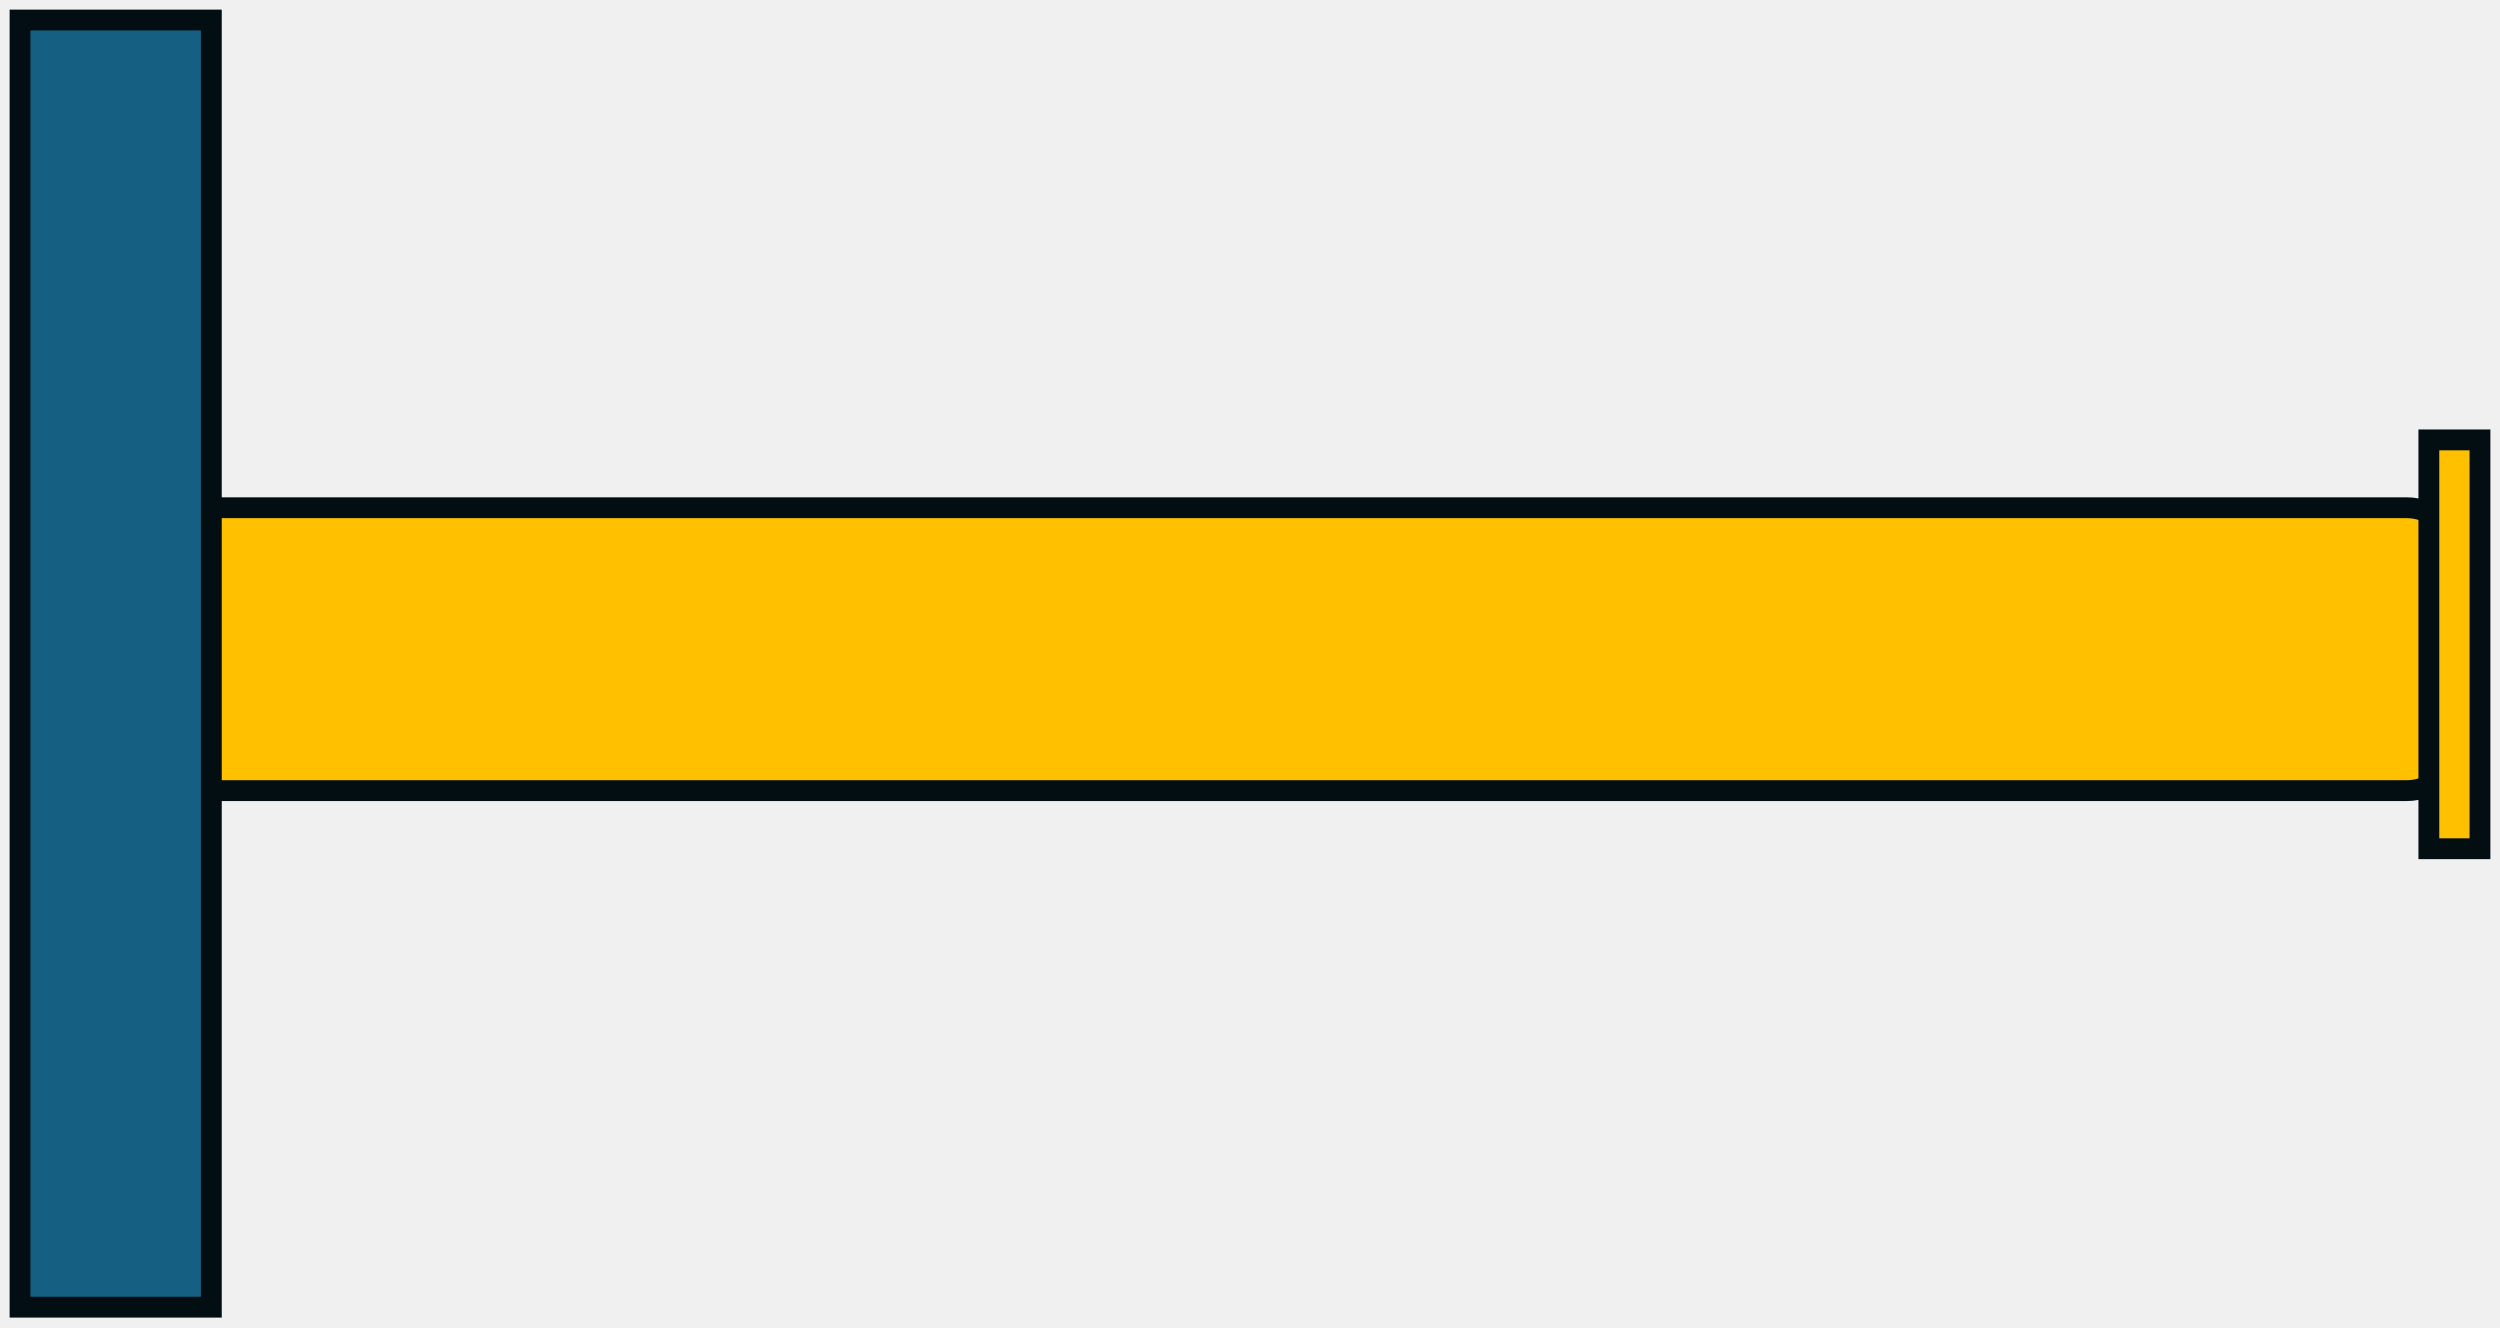
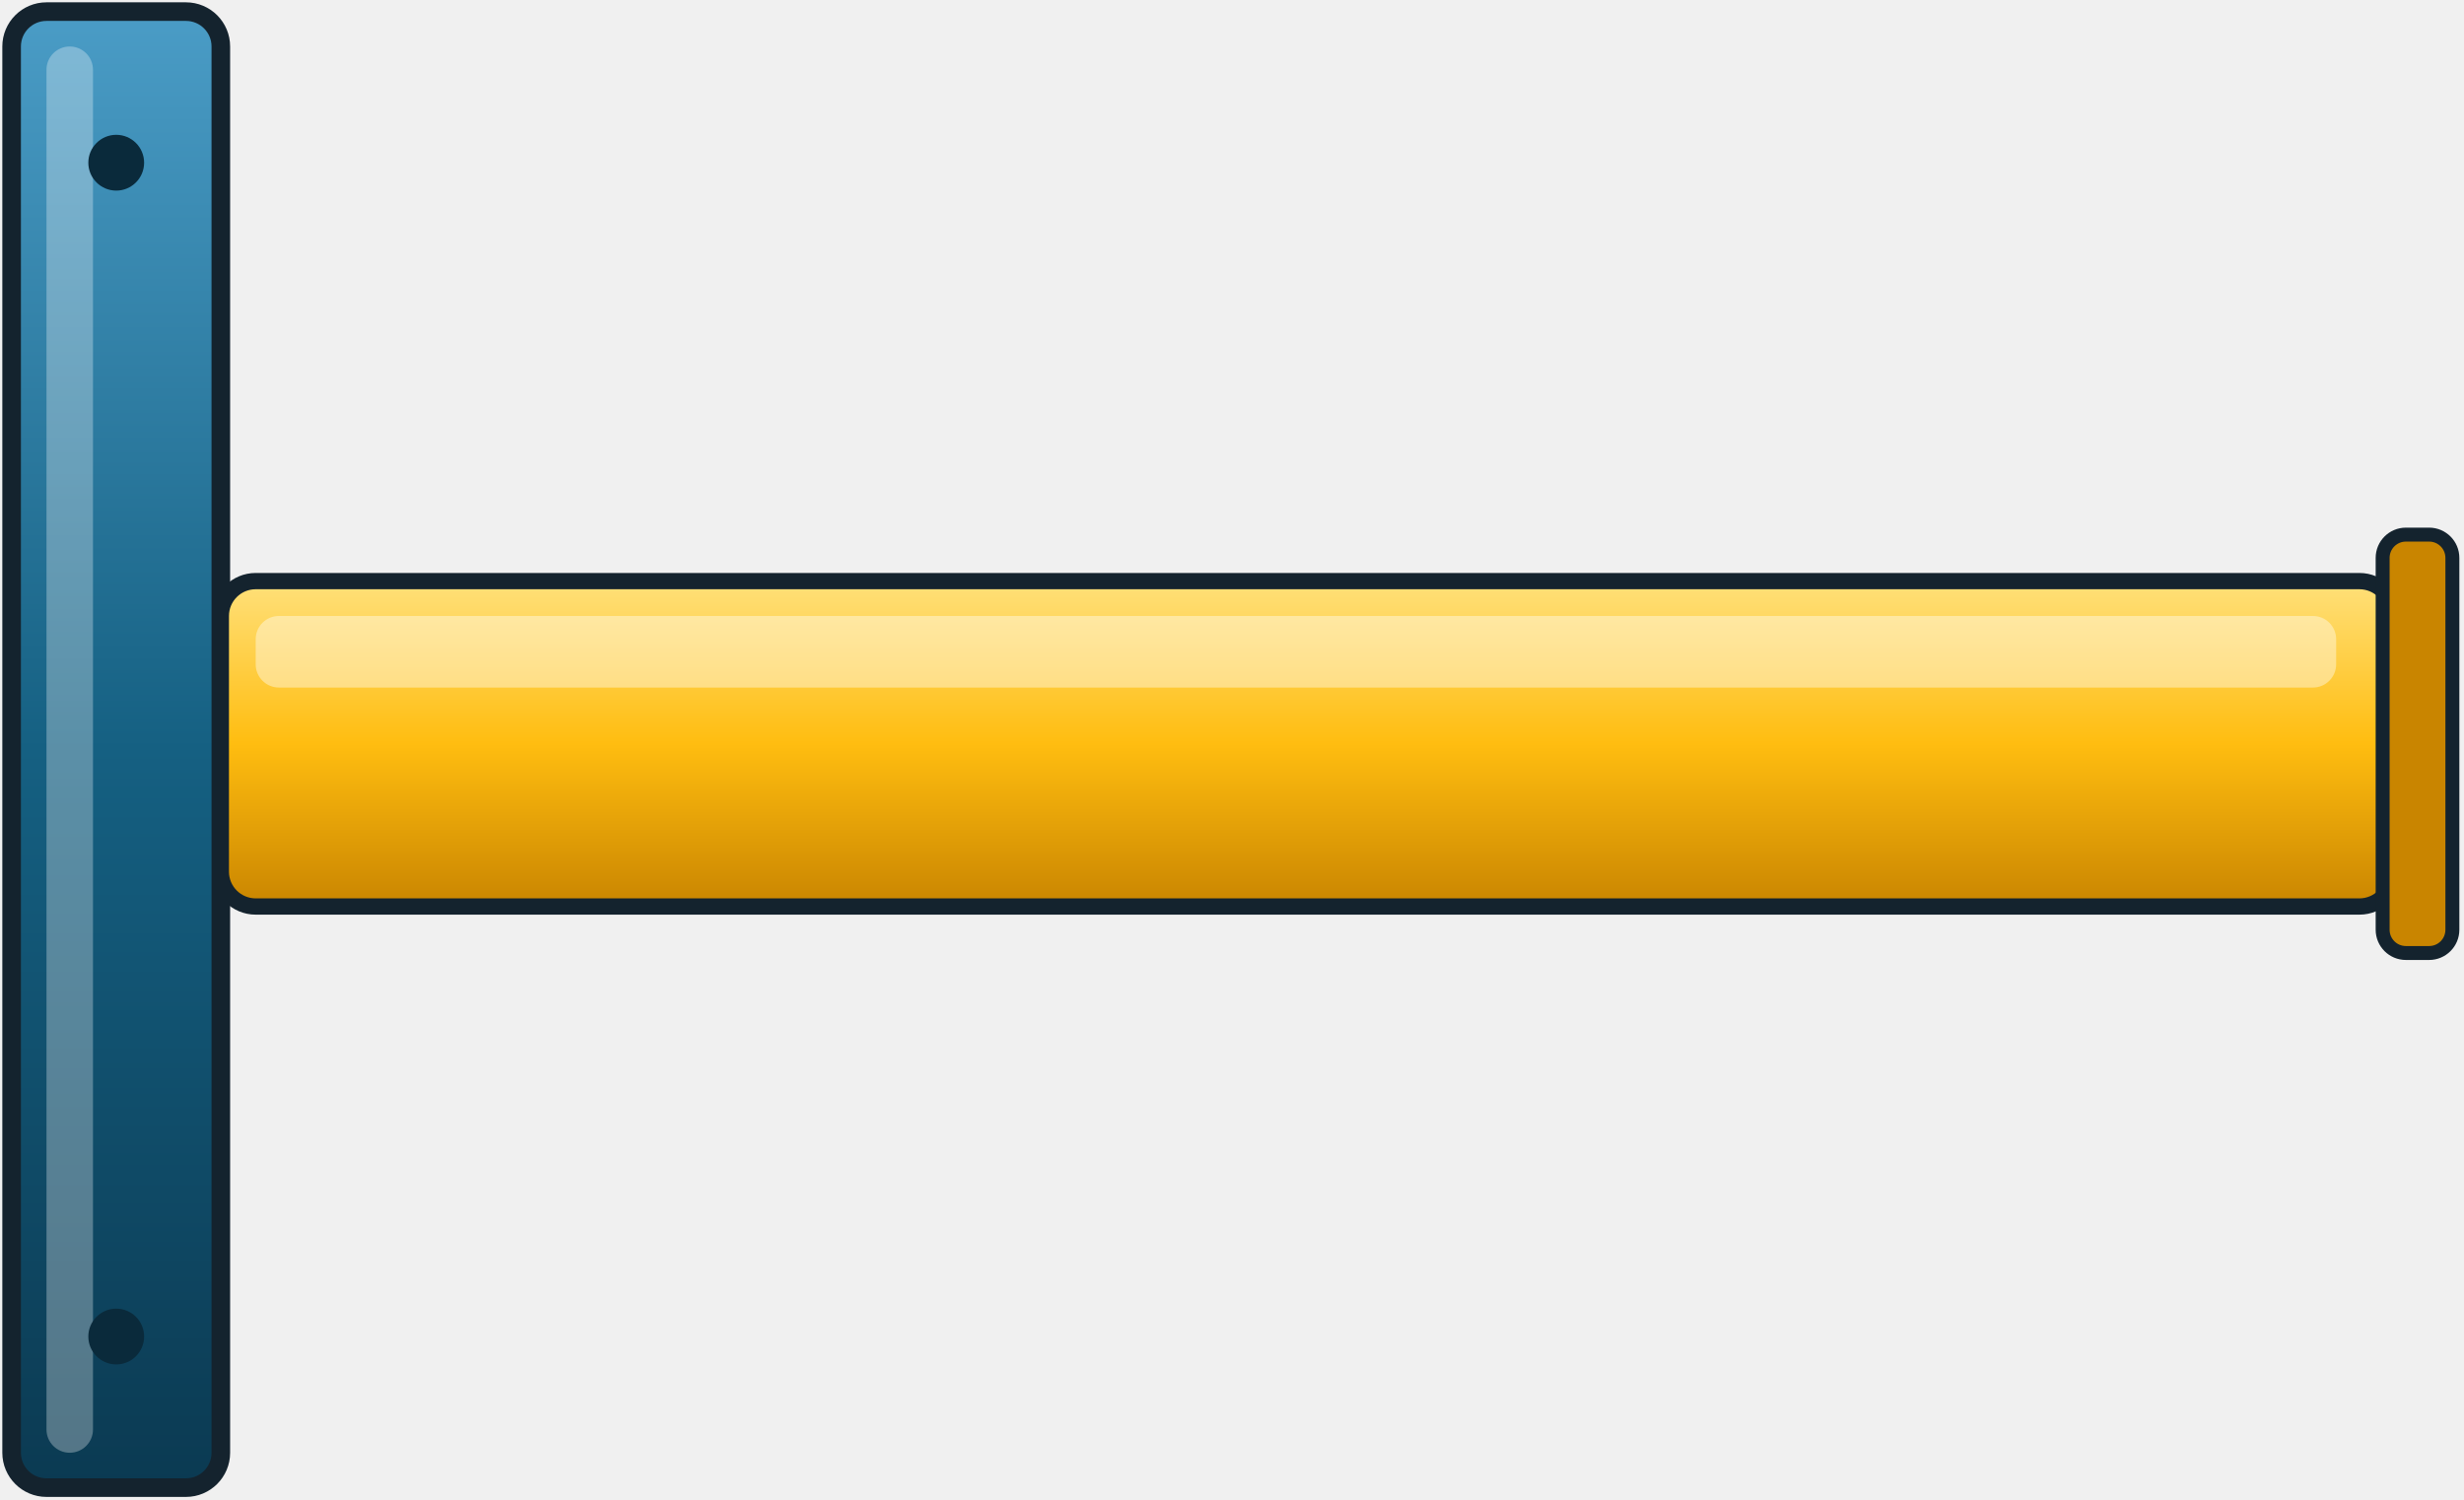
- <svg xmlns="http://www.w3.org/2000/svg" viewBox="-2 -2 249.49 132.45" width="249.49" height="132.45">
-   <rect x="9.37" y="48.67" width="233.55" height="28.23" rx="4.7" fill="#ffc000" stroke="#030e13" stroke-width="2.08" />
-   <rect x="240.39" y="41.9" width="5.1" height="40.8" fill="#ffc000" stroke="#030e13" stroke-width="2.08" />
-   <rect x="0" y="0" width="19.09" height="128.45" fill="#156082" stroke="#030e13" stroke-width="2.08" />
+ <svg xmlns="http://www.w3.org/2000/svg" viewBox="0 0 212 129" width="212" height="129">
+   <defs>
+     <linearGradient id="eb-plate" x1="0" y1="0" x2="0" y2="1">
+       <stop offset="0" stop-color="#4a9cc6" />
+       <stop offset="0.5" stop-color="#156082" />
+       <stop offset="1" stop-color="#0b3a52" />
+     </linearGradient>
+     <linearGradient id="eb-rod" x1="0" y1="0" x2="0" y2="1">
+       <stop offset="0" stop-color="#ffe07a" />
+       <stop offset="0.5" stop-color="#ffbd10" />
+       <stop offset="1" stop-color="#c98500" />
+     </linearGradient>
+   </defs>
+   <rect x="1" y="1" width="18" height="127" rx="3" fill="url(#eb-plate)" stroke="#14232e" stroke-width="1.6" />
+   <rect x="4" y="4" width="4" height="121" rx="2" fill="#fff" opacity=".3" />
+   <circle cx="10" cy="14" r="2.4" fill="#0a2a3b" />
+   <circle cx="10" cy="115" r="2.4" fill="#0a2a3b" />
+   <rect x="19" y="50" width="187" height="28" rx="3" fill="url(#eb-rod)" stroke="#14232e" stroke-width="1.4" />
+   <rect x="22" y="53" width="179" height="6.16" rx="2" fill="#fff" opacity=".4" />
+   <rect x="205" y="46" width="6" height="36" rx="2" fill="#c98500" stroke="#14232e" stroke-width="1.2" />
</svg>
